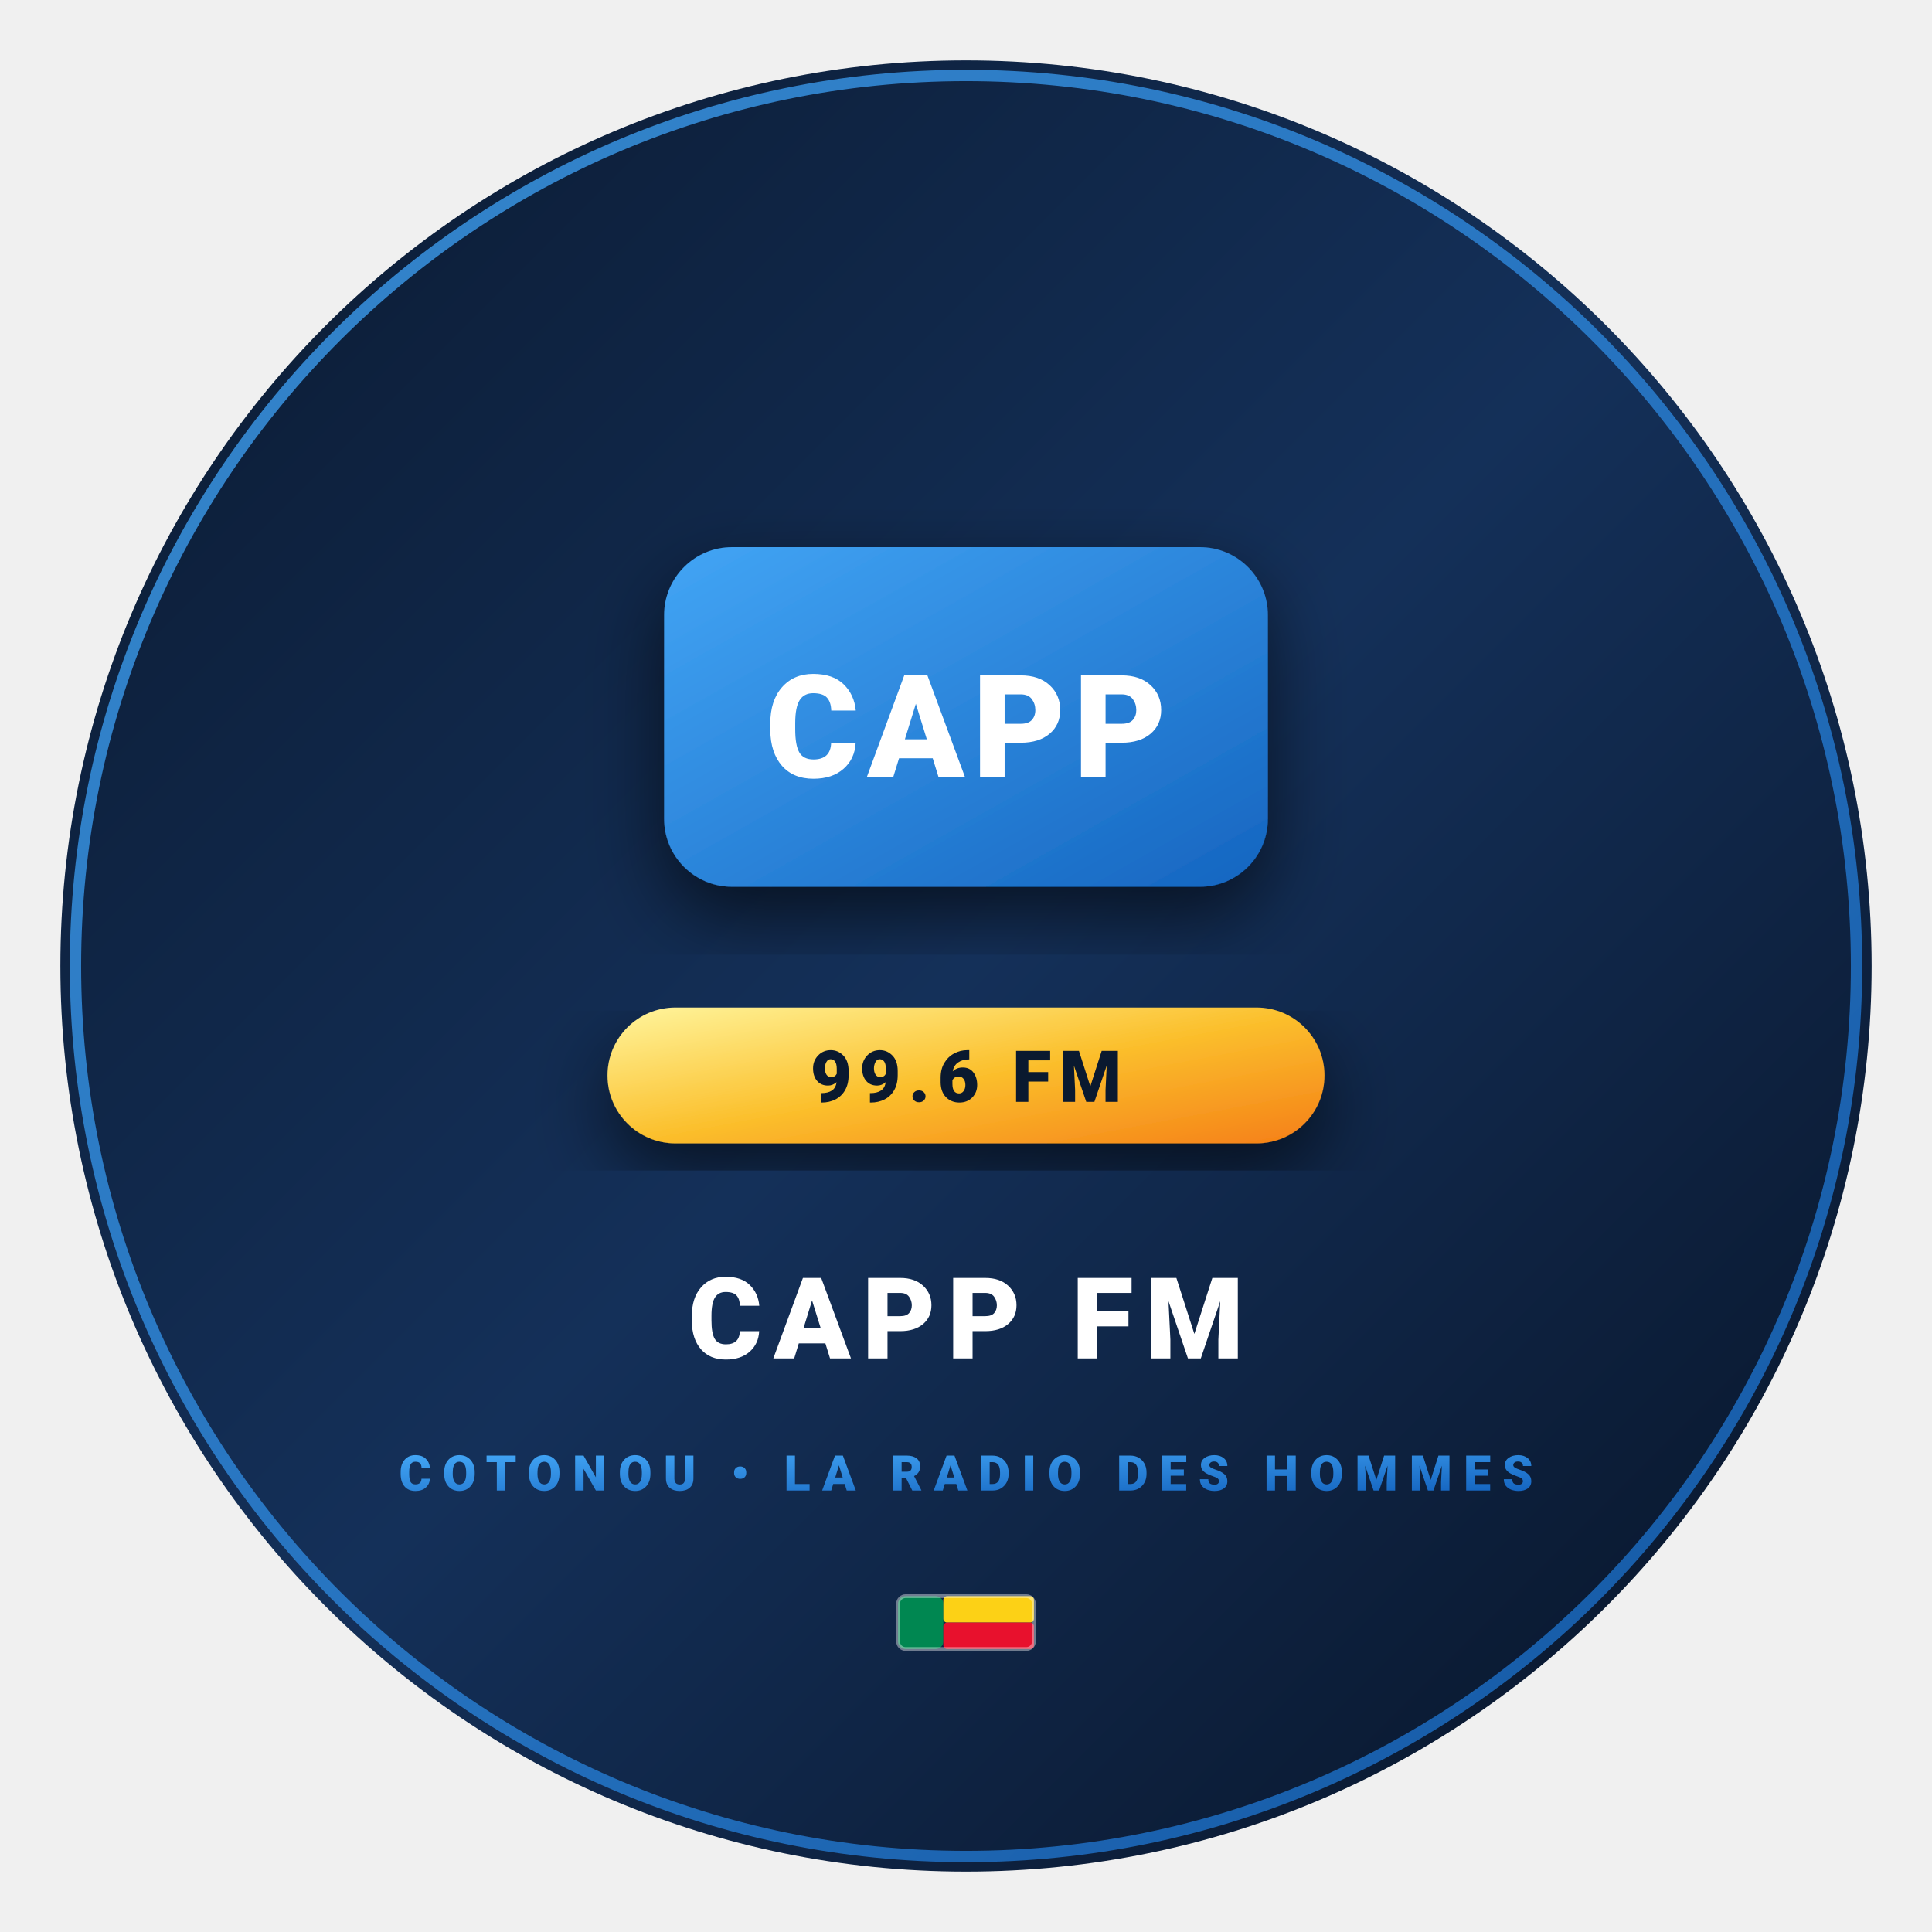
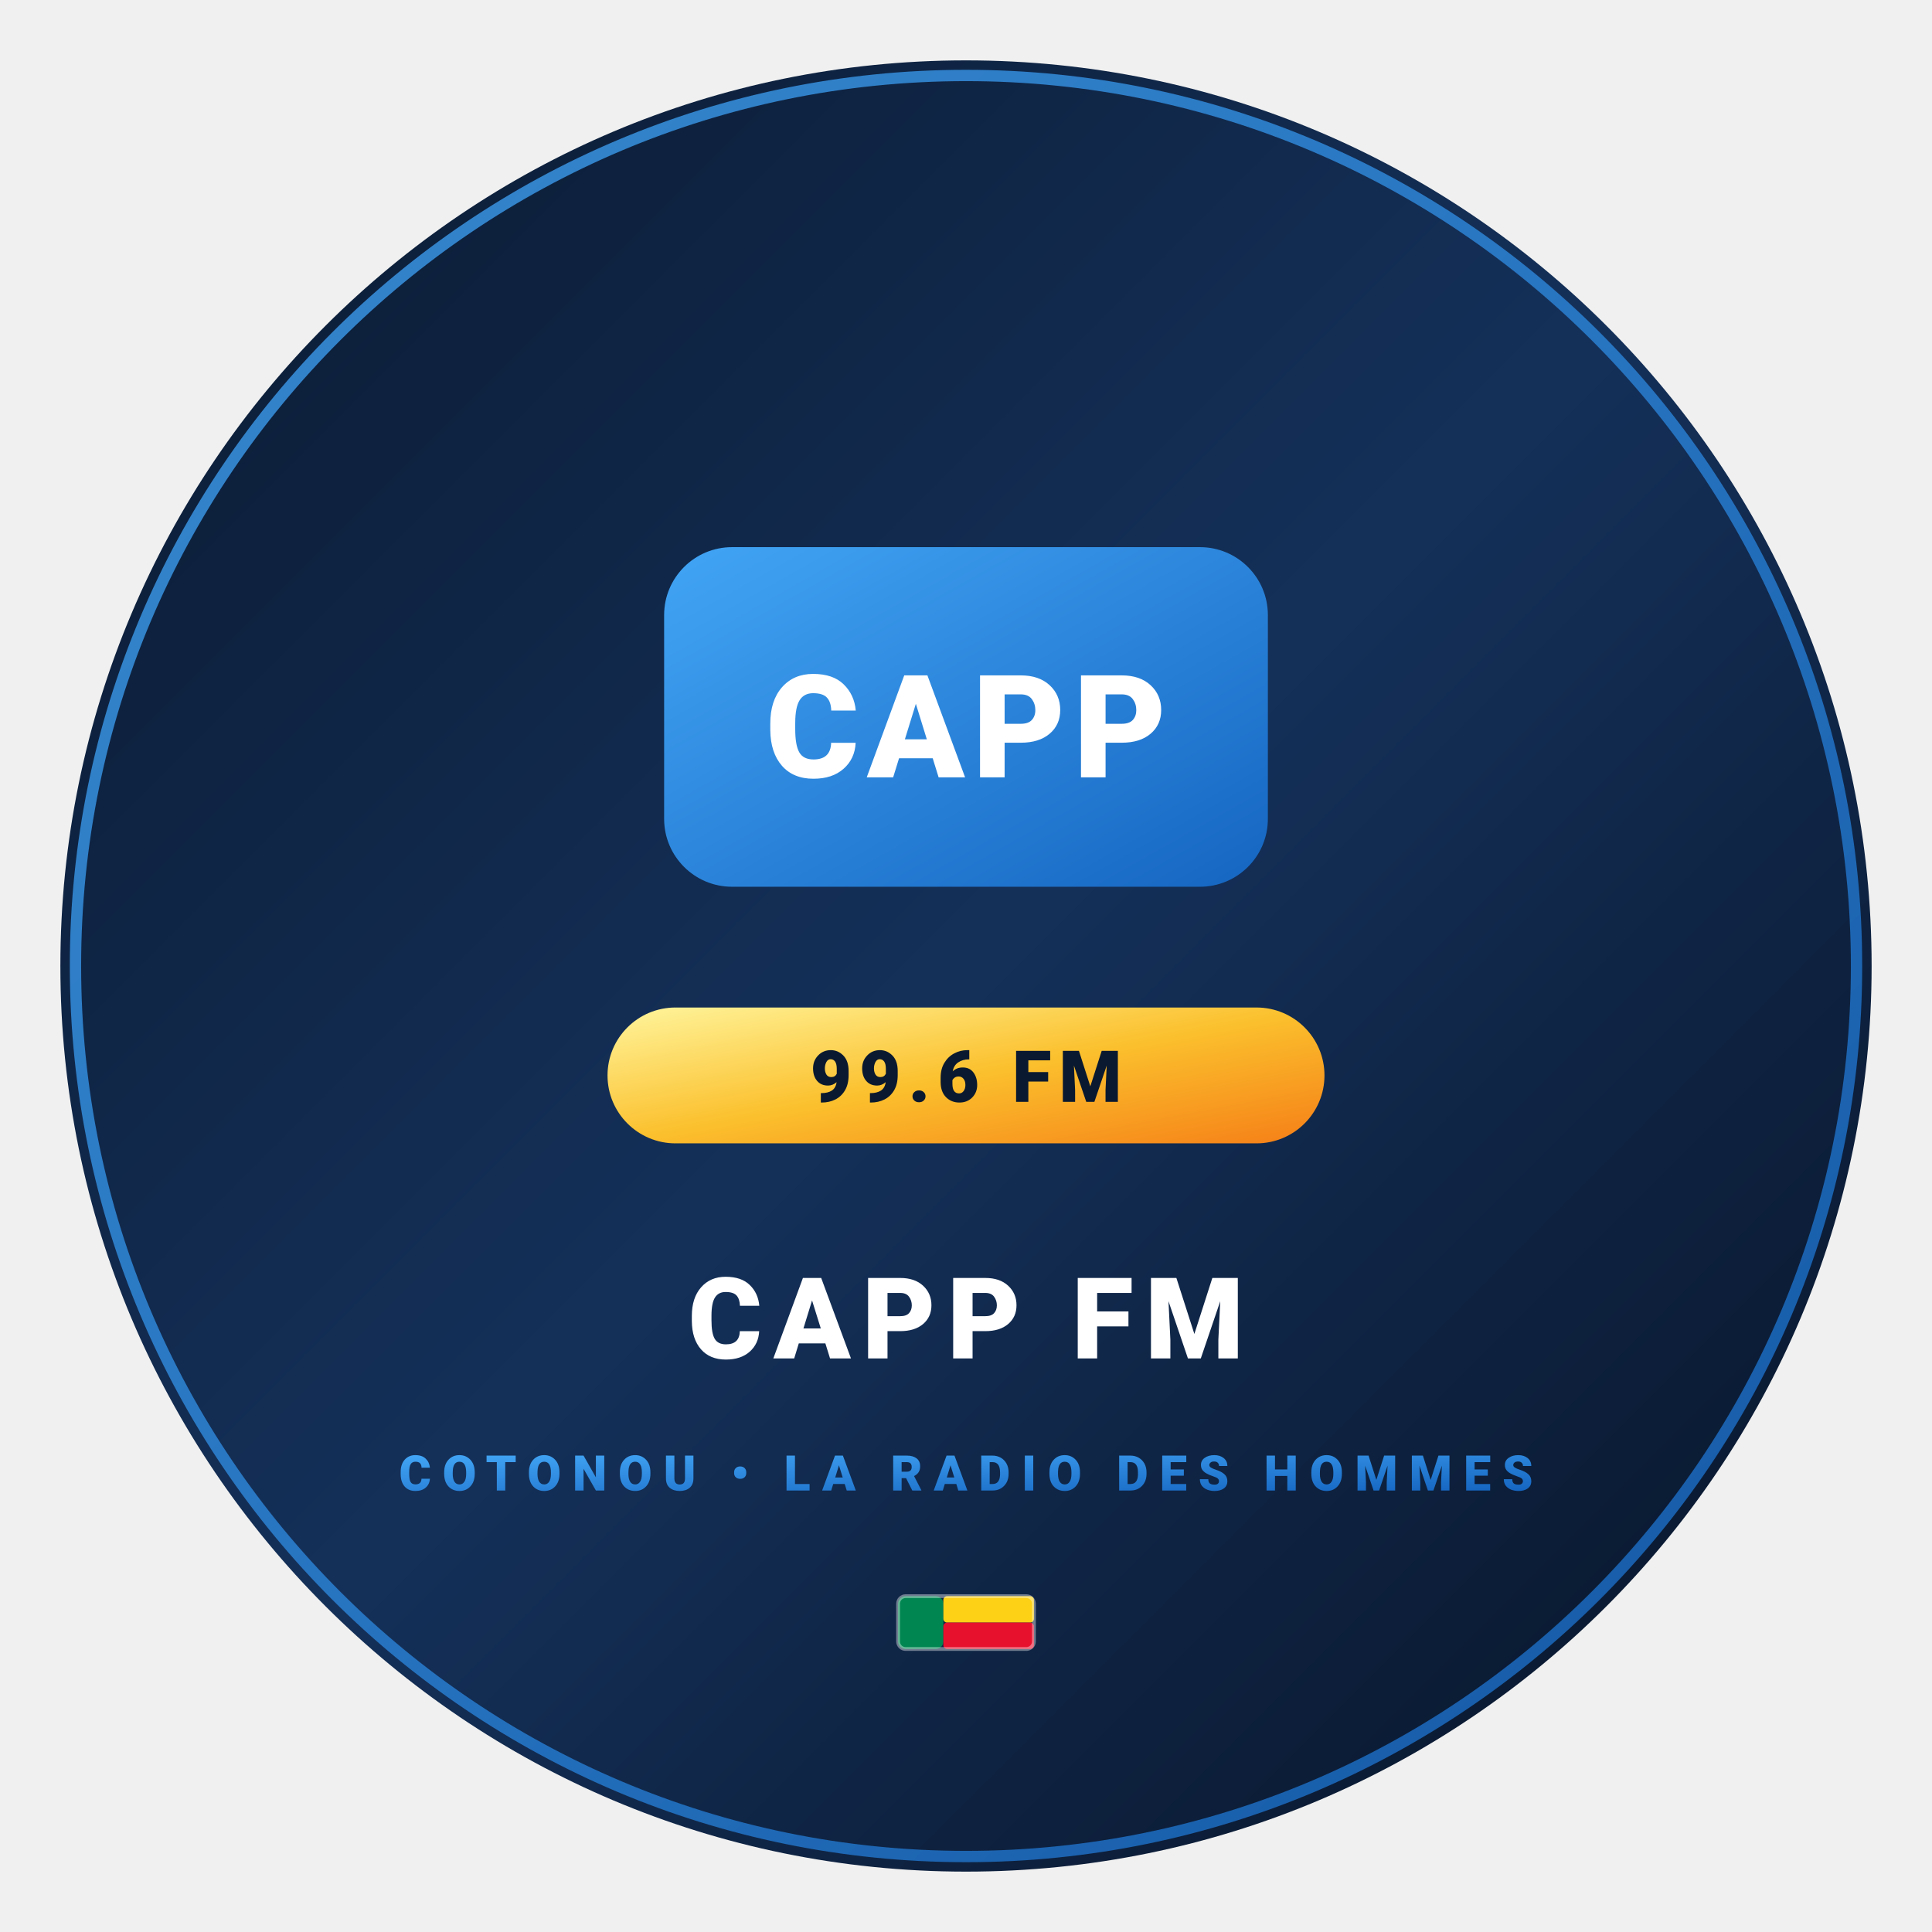
<svg xmlns="http://www.w3.org/2000/svg" viewBox="0 0 512 512" width="100%" height="100%">
  <defs>
    <linearGradient id="cfBg" x1="0%" y1="0%" x2="100%" y2="100%">
      <stop offset="0%" stop-color="#0a192f" />
      <stop offset="50%" stop-color="#143059" />
      <stop offset="100%" stop-color="#071224" />
    </linearGradient>
    <linearGradient id="cfBlue" x1="0%" y1="0%" x2="100%" y2="100%">
      <stop offset="0%" stop-color="#42A5F5" />
      <stop offset="100%" stop-color="#1565C0" />
    </linearGradient>
    <linearGradient id="cfGold" x1="0%" y1="0%" x2="100%" y2="100%">
      <stop offset="0%" stop-color="#FFF59D" />
      <stop offset="50%" stop-color="#FBC02D" />
      <stop offset="100%" stop-color="#F57F17" />
    </linearGradient>
-     <filter id="cfDrop" x="-20%" y="-20%" width="140%" height="140%">
-       <feDropShadow dx="0" dy="8" stdDeviation="10" flood-color="#000000" flood-opacity="0.6" />
-     </filter>
  </defs>
  <circle cx="256" cy="256" r="240" fill="url(#cfBg)" />
  <circle cx="256" cy="256" r="236" fill="none" stroke="url(#cfBlue)" stroke-width="3" stroke-opacity="0.8" />
-   <g filter="url(#cfDrop)" transform="translate(256, 190)">
+   <g transform="translate(256, 190)">
    <rect x="-80" y="-45" width="160" height="90" rx="18" fill="url(#cfBlue)" />
    <text x="0" y="16" font-family="'Segoe UI', Roboto, Helvetica, Arial, sans-serif" font-size="38" font-weight="900" fill="#FFFFFF" text-anchor="middle" letter-spacing="2">CAPP</text>
  </g>
  <g transform="translate(256, 285)">
-     <rect x="-95" y="-18" width="190" height="36" rx="18" fill="url(#cfGold)" filter="url(#cfDrop)" />
+     <rect x="-95" y="-18" width="190" height="36" rx="18" fill="url(#cfGold)" />
    <text x="0" y="7" font-family="'Segoe UI', Roboto, Helvetica, Arial, sans-serif" font-size="19" font-weight="900" fill="#0a192f" text-anchor="middle" letter-spacing="2">99.6 FM</text>
  </g>
  <text x="256" y="360" font-family="'Segoe UI', Roboto, Helvetica, Arial, sans-serif" font-size="30" font-weight="900" fill="#FFFFFF" text-anchor="middle" letter-spacing="3">CAPP FM</text>
  <text x="256" y="395" font-family="'Segoe UI', Roboto, Helvetica, Arial, sans-serif" font-size="13" font-weight="800" fill="url(#cfBlue)" text-anchor="middle" letter-spacing="3">COTONOU • LA RADIO DES HOMMES</text>
  <g transform="translate(256, 430)">
    <rect x="-18" y="-7" width="12" height="14" fill="#008751" rx="2" />
    <rect x="-6" y="-7" width="24" height="7" fill="#FCD116" rx="1" />
    <rect x="-6" y="0" width="24" height="7" fill="#E8112D" rx="1" />
    <rect x="-18" y="-7" width="36" height="14" fill="none" stroke="rgba(255,255,255,0.4)" stroke-width="1" rx="2" />
  </g>
</svg>
